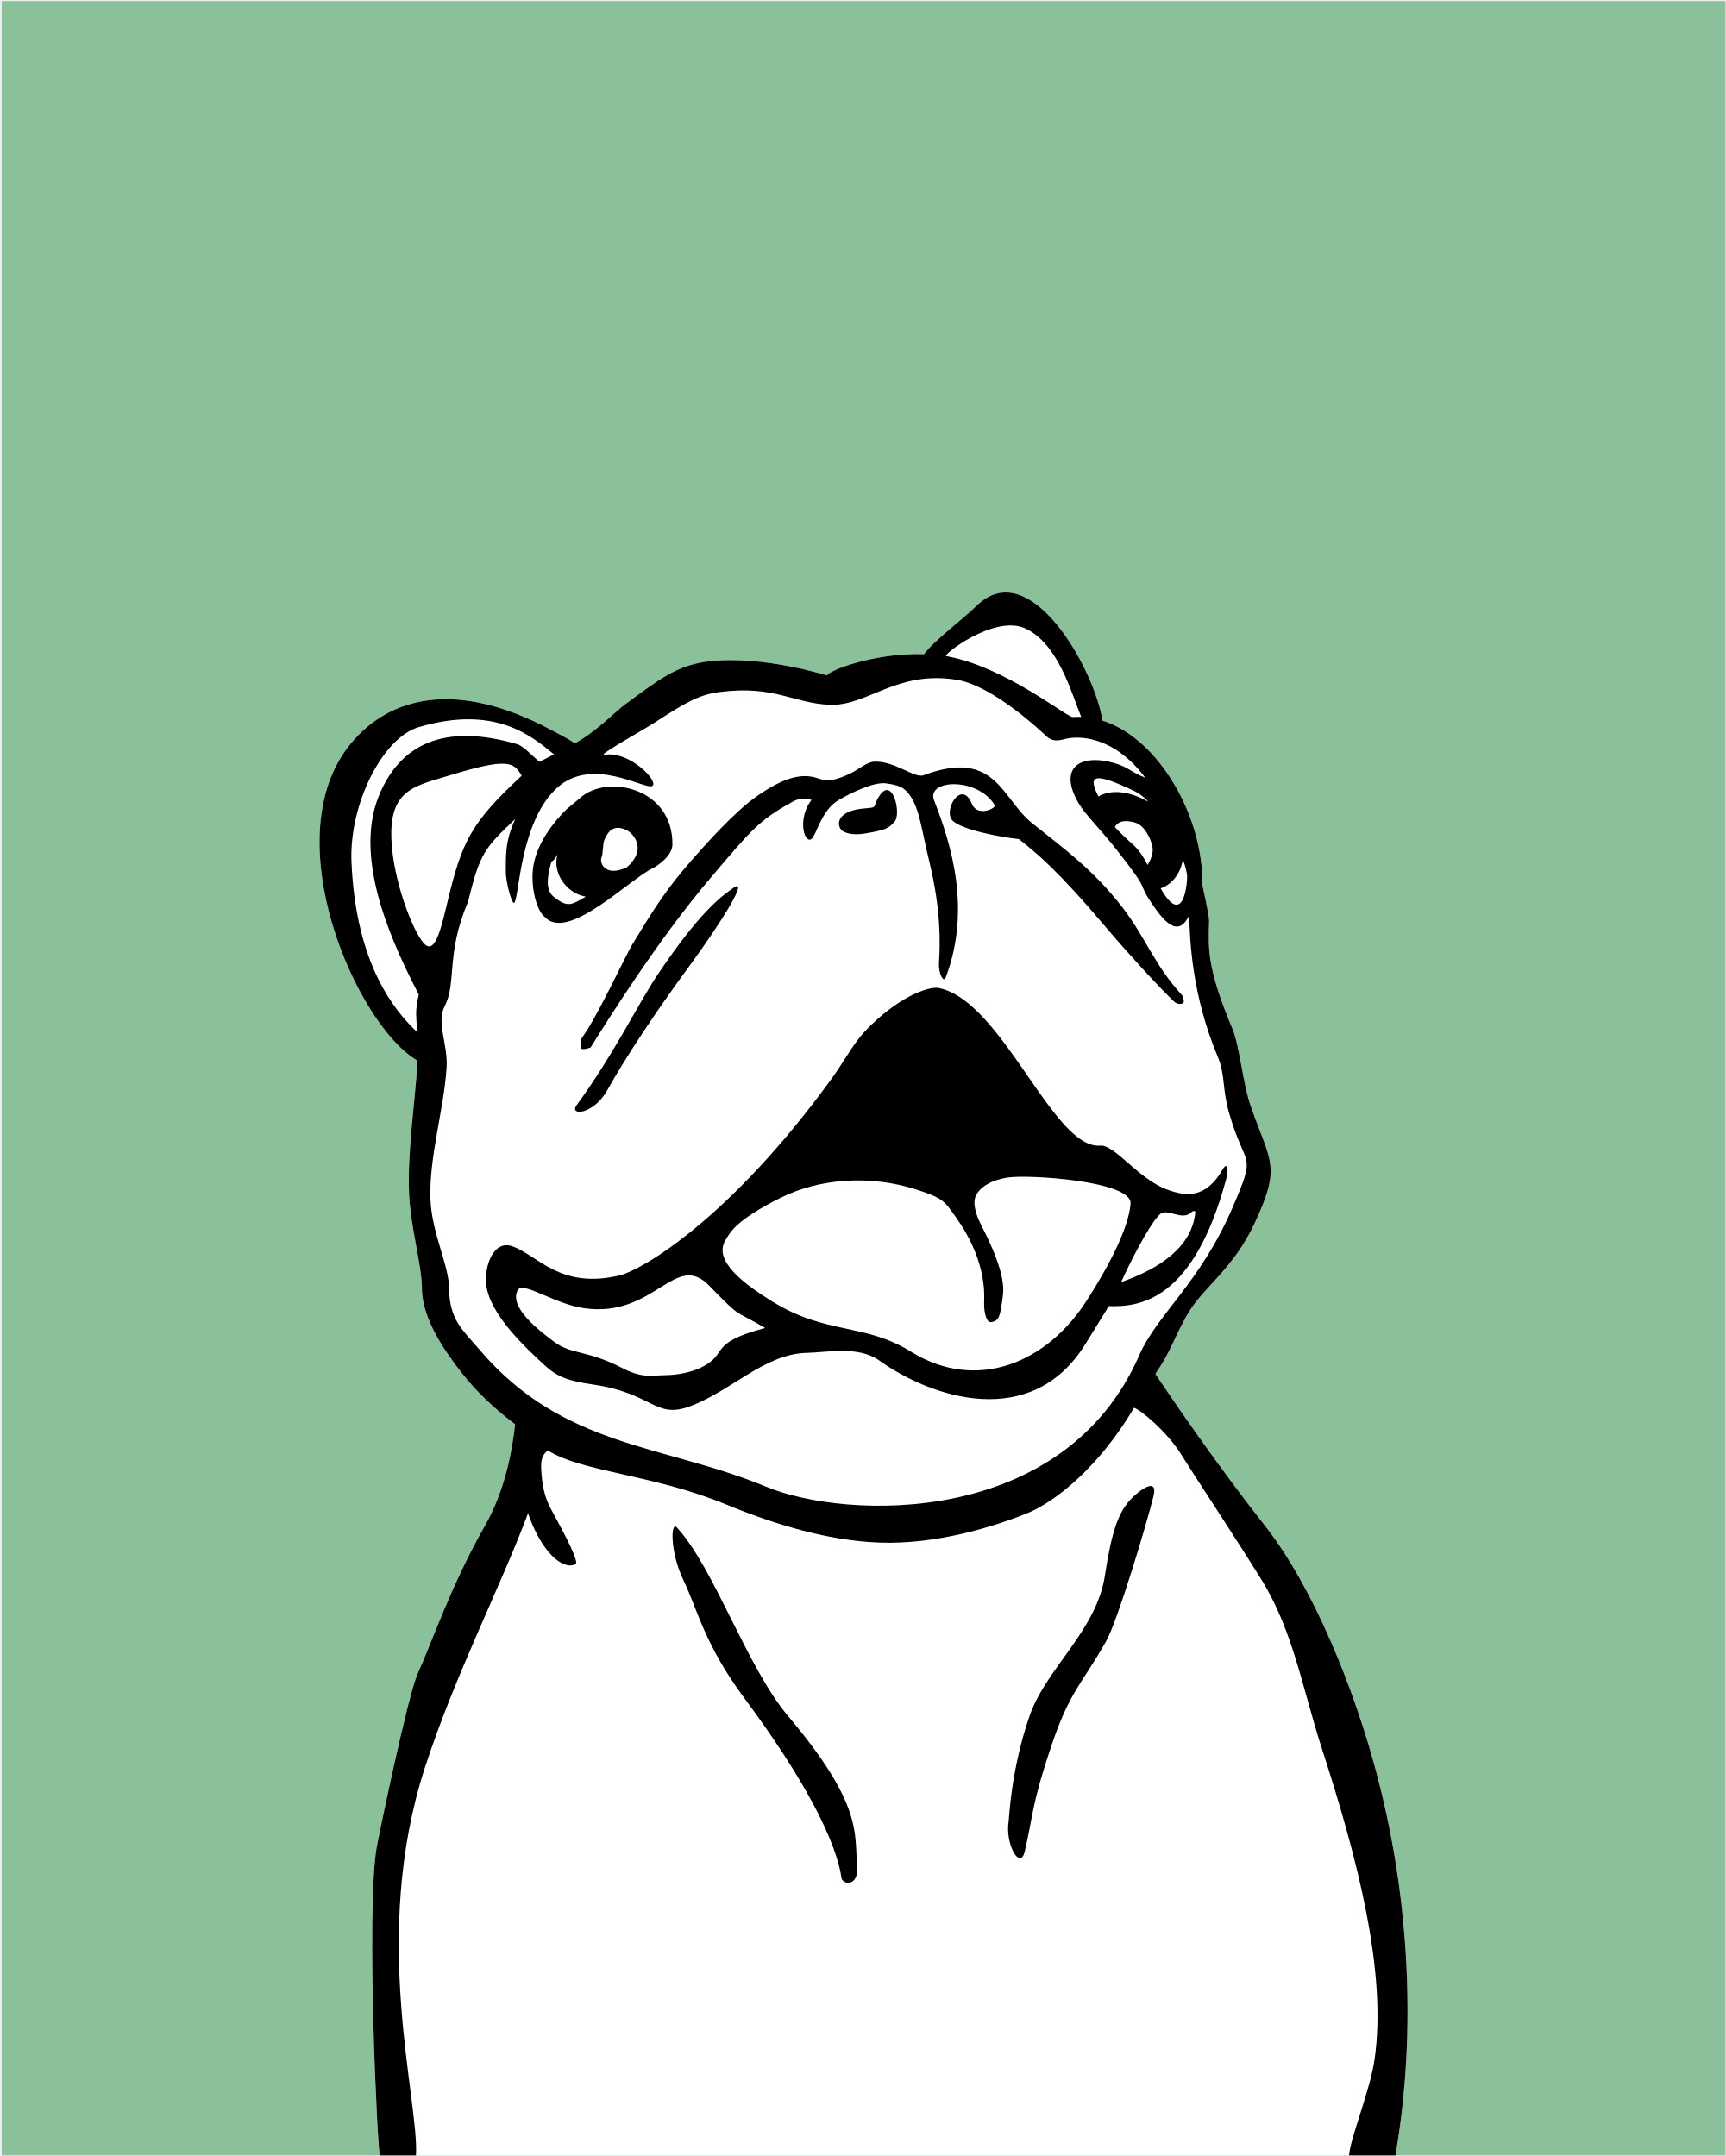
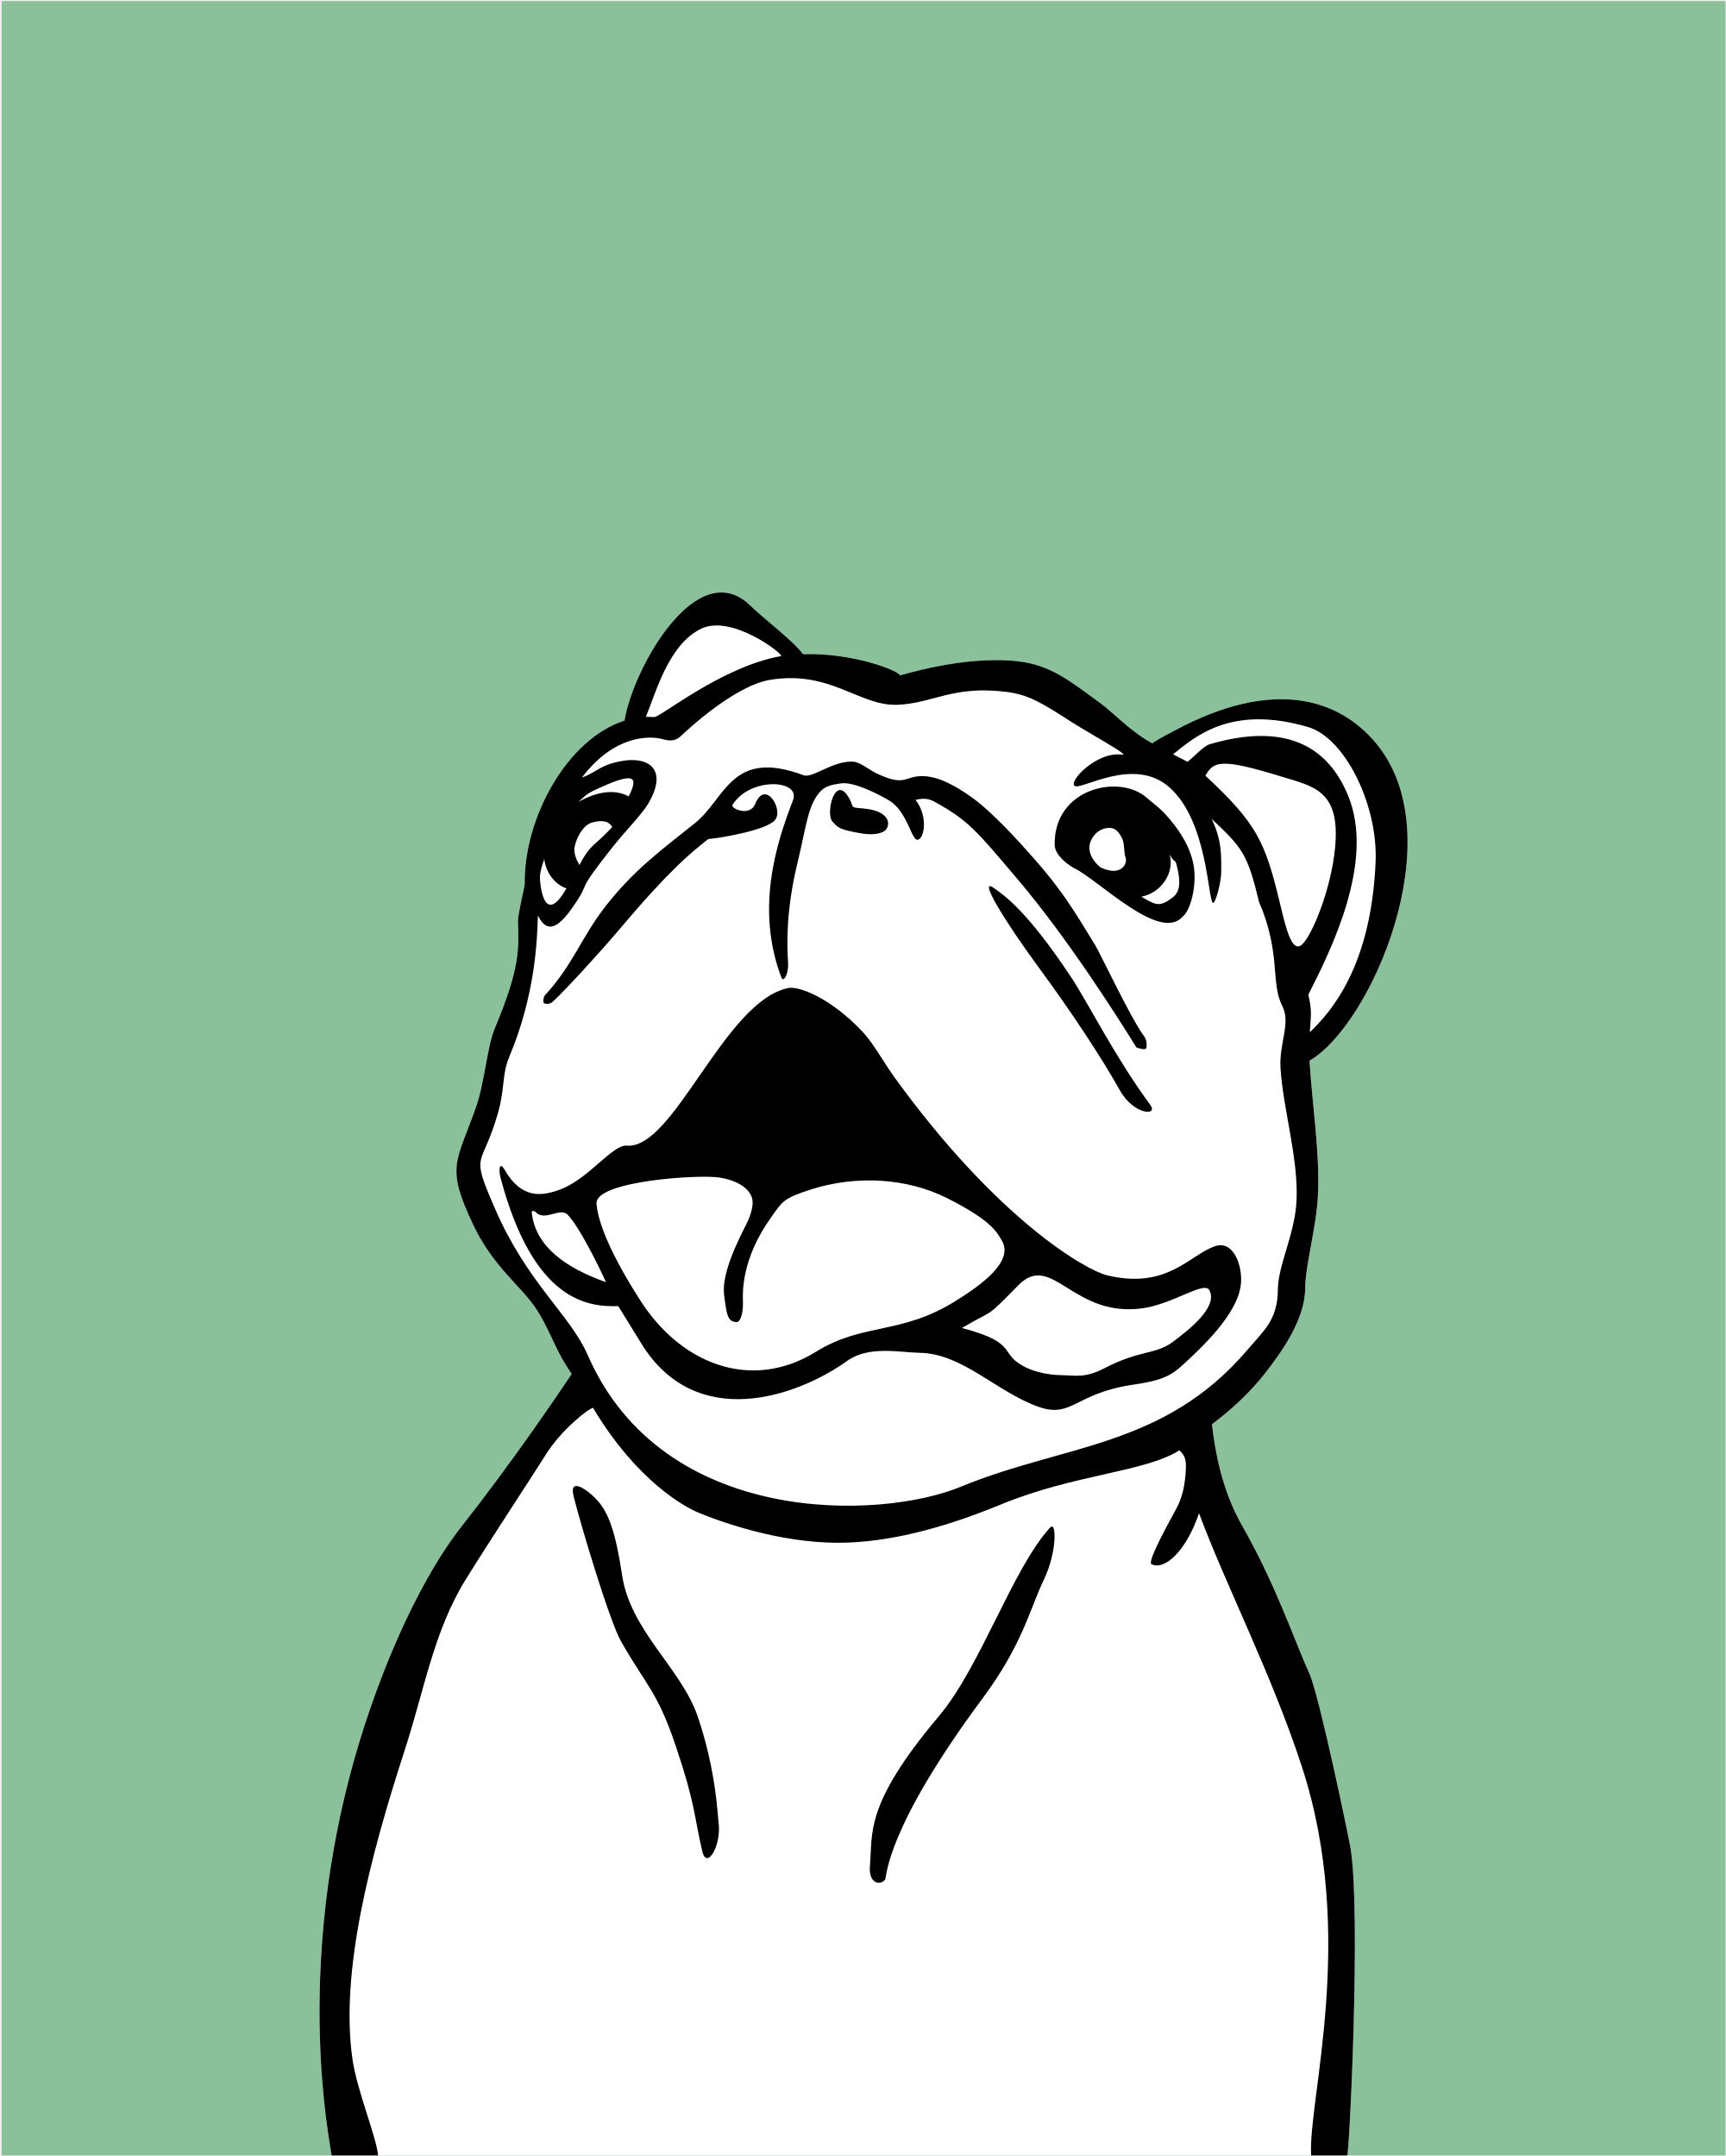
<svg xmlns="http://www.w3.org/2000/svg" width="100%" height="100%" viewBox="0 0 946 1182" version="1.1" xml:space="preserve" style="fill-rule:evenodd;clip-rule:evenodd;stroke-linejoin:round;stroke-miterlimit:2;">
  <g transform="matrix(1,0,0,1,-12267,-1406)">
    <g id="site_buldogue" transform="matrix(0.26936,0,0,0.47619,12267.9,1406.58)">
      <rect x="0" y="0" width="3507.87" height="2480.32" style="fill:rgb(138,193,154);" />
-       <g id="buldogue" transform="matrix(-3.7125,0,0,3.04563,15264.2,-1116.89)">
+       <g id="buldogue" transform="matrix(3.7125,0,0,3.04563,-11756.4,-1116.89)">
        <g id="contorno" transform="matrix(1.11491,0,0,0.753004,871.778,316.414)">
          <path d="M2719.92,1148.32L2220.64,1148.32C2219.19,1138.4 2203.67,1058.93 2229.46,958.153C2240.78,913.923 2261.15,862.885 2284.82,832.165C2309.24,800.458 2330.77,768.055 2338.66,756.03C2337.65,754.444 2336.63,752.819 2335.59,751.153C2330.66,743.209 2327.12,732.695 2321.62,723.963C2313.99,711.862 2300.27,702.701 2290.22,681.088C2276.59,651.768 2281.95,650.077 2291.62,622.071C2295.88,609.723 2297.09,591.707 2300.81,582.659C2313.51,551.718 2312.6,542.489 2312.24,528.625C2312.16,525.572 2315.57,510.96 2315.56,510.401C2314.99,476.763 2336.62,437.084 2364.63,428.04C2368.76,401.859 2400.39,344.09 2426.63,370.442C2432.99,376.831 2447.8,388.126 2452.37,394.669C2477.49,393.909 2500.07,403.294 2500.03,405.344C2500.03,405.514 2530.84,395.232 2557.64,398.204C2574.25,400.046 2583.57,408.143 2598.94,419.554C2604.42,423.624 2613.28,433.416 2624.07,439.425C2627.83,436.789 2633.14,434.108 2635.68,432.721C2682.94,406.931 2715.51,416.437 2734.21,439.546C2772.3,486.602 2731.27,581.257 2701.41,598.732C2701.44,599.255 2701.47,599.791 2701.5,600.338C2702.78,621.128 2706.42,644.238 2705.57,665.509C2704.88,682.532 2699.32,701.041 2699.25,713.143C2699.16,728.646 2687.69,745.008 2679.6,755.595C2672.35,765.074 2663.38,773.638 2653.44,781.269C2654.78,793.602 2658.01,813.818 2668.26,832.165C2684.95,862.063 2694.17,890.374 2701.34,906.479C2706.2,917.372 2720.86,989.405 2721.65,994.61C2726.7,1027.83 2720.98,1147.72 2719.92,1148.32Z" style="fill:white;" />
        </g>
        <g id="linhas" transform="matrix(1,0,0,0.689512,1110.54,366.718)">
          <path d="M2237.04,1181.1C2235.43,1170.27 2218.13,1083.49 2246.89,973.427C2259.51,925.124 2282.21,869.386 2308.6,835.837C2335.84,801.211 2359.83,765.824 2368.63,752.691C2367.51,750.959 2366.37,749.184 2365.21,747.365C2359.72,738.69 2355.76,727.208 2349.63,717.671C2341.13,704.456 2325.83,694.452 2314.62,670.849C2299.43,638.829 2305.41,636.981 2316.18,606.397C2320.93,592.912 2322.28,573.237 2326.43,563.356C2340.6,529.566 2339.58,519.487 2339.18,504.346C2339.09,501.012 2342.89,485.055 2342.88,484.444C2342.24,447.708 2366.36,404.375 2397.59,394.499C2402.19,365.907 2437.45,302.819 2466.71,331.598C2473.8,338.575 2490.31,350.909 2495.41,358.056C2523.41,357.225 2548.59,367.474 2548.54,369.713C2548.54,369.899 2582.89,358.67 2612.77,361.916C2631.29,363.927 2641.68,372.77 2658.82,385.231C2664.93,389.676 2674.8,400.37 2686.84,406.932C2691.03,404.054 2696.95,401.125 2699.78,399.611C2752.47,371.446 2788.78,381.828 2809.64,407.064C2852.1,458.453 2806.36,561.825 2773.07,580.908C2773.1,581.481 2773.13,582.065 2773.17,582.663C2774.59,605.367 2778.65,630.605 2777.7,653.835C2776.93,672.425 2770.73,692.639 2770.66,705.855C2770.56,722.786 2757.77,740.654 2748.74,752.216C2740.67,762.568 2730.66,771.921 2719.58,780.254C2721.08,793.723 2724.68,815.801 2736.1,835.837C2754.72,868.488 2764.99,899.406 2772.99,916.994C2778.4,928.891 2794.75,1007.56 2795.63,1013.24C2801.26,1049.52 2794.88,1180.45 2793.7,1181.1L2773.93,1181.1C2772.14,1150.76 2799.13,1061.07 2768.99,968.363C2752.4,917.34 2727.04,868.272 2712.5,829.038C2705.48,849.64 2693.83,860.485 2686.48,857.006C2684.32,855.983 2691.73,841.693 2699.99,826.616C2703.47,820.254 2704.82,813.444 2705.26,805.092C2705.61,798.607 2704.18,797.059 2701.76,794.536C2682.56,806.597 2644.43,807.551 2603.89,824.231C2576.9,835.338 2547.83,844.11 2519.78,845.135C2488.68,846.272 2456.72,836.369 2438.02,828.673C2430.91,825.746 2404.43,811.62 2380.32,771.235C2377.34,771.926 2362.47,783.815 2354.19,797.275C2349.12,805.516 2324.13,843.395 2310.39,865.604C2293.1,893.562 2287.76,926.109 2277.26,958.432C2257.66,1018.77 2241.67,1080.81 2248.46,1128.3C2250.92,1145.54 2261.73,1171.29 2262.49,1181.1L2237.04,1181.1ZM2540.5,1029.72C2538.11,1033.29 2531.22,1032.41 2532.1,1022.39C2533.69,1004.33 2528.88,988.956 2569.91,940.287C2592.83,913.085 2610.33,859.225 2630.93,836.829C2634.38,833.089 2634.75,850.35 2627.32,865.736C2619.7,881.514 2615.89,900.834 2593.88,930.484C2540.44,1002.47 2541.32,1028.5 2540.5,1029.72ZM2449.04,997.764C2451.12,1010.83 2442.69,1024.88 2440.24,1014.48C2435.59,994.754 2436.6,989.061 2425.66,956.596C2415.47,926.379 2409.28,923.326 2395.64,899.225C2389.31,888.033 2373.31,834.522 2369.67,819.692C2366.72,807.68 2379.75,817.888 2384.24,823.834C2388.75,829.819 2392.61,838.609 2396.28,863.099C2400.84,893.524 2428.61,913.98 2437.68,940.393C2447.85,970.044 2448.71,995.711 2449.04,997.764ZM2372.88,473.634C2375.38,468.901 2377.62,465.327 2381.22,462.156C2384.79,459.013 2388.01,455.878 2390.85,452.84C2388.4,448.365 2382.7,449.547 2379.73,450.407C2374.55,451.905 2371.13,459.182 2370.24,463.665C2369.55,467.159 2371.25,470.85 2372.88,473.634ZM2768.71,517.447C2774.32,512.876 2784.93,486.879 2787.07,464.18C2790.05,432.512 2775.38,430.632 2756.81,424.909C2723.36,414.601 2720.43,417.213 2715.96,424.673C2744.08,450.746 2748.73,460.947 2756.63,493.759C2759.8,506.935 2763.1,522.017 2768.71,517.447ZM2773.2,565.349C2784.89,554.243 2806.93,529.023 2809.28,471.799C2810.57,440.532 2792.38,403.965 2772.42,398.065C2729.9,385.496 2709.92,403.587 2698.26,412.983C2701.56,414.697 2704.34,416.113 2706.22,417.099C2710.39,413.654 2715.1,408.38 2718.37,407.425C2759.23,395.484 2782.96,407.94 2794.3,435.837C2808.95,471.873 2784.95,520.059 2772.39,544.747C2773.38,548.813 2773.92,552.551 2773.82,556.097C2773.74,558.891 2773.44,561.8 2773.2,565.349ZM2353.6,470.454C2352.26,474.116 2351.42,477.318 2351.23,479.627C2351.02,482.3 2352.93,509.028 2365.76,486.43C2361.2,485.124 2354.76,479.6 2353.6,470.454ZM2670.55,413.189C2675.08,413.89 2650.4,400.29 2642.81,395.379C2626.12,384.59 2618.88,380.261 2607.25,378.784C2577.43,374.996 2567.06,385.001 2547.22,385.809C2526.37,386.659 2510.48,366.683 2477.33,372.145C2457.56,375.403 2430.85,400.711 2429.25,402.244C2426.49,404.897 2424.18,406.252 2418.77,404.721C2411.11,402.551 2391.74,402.502 2374.2,425.754C2381.19,423.193 2383.53,419.949 2390.91,417.824C2409.91,412.351 2422.36,420.222 2410.48,440.173C2407.06,445.911 2397.63,455.471 2390.92,463.968C2368.58,492.218 2380.94,480.119 2368.48,497.776C2357.8,512.9 2353.16,507.141 2350.09,501.372C2349.71,515.39 2348.59,545.012 2334.42,578.802C2330.28,588.683 2332.11,596.179 2328.14,609.914C2319.2,640.86 2312.75,630.102 2326.49,661.835C2344.37,703.111 2367.67,719.979 2377.47,742.431C2418.74,836.883 2537.95,832.733 2581.88,814.525C2638.14,791.202 2693.32,793.263 2739.1,739.358C2747.86,729.041 2755.63,723.112 2755.73,706.182C2755.8,692.966 2765.2,675.78 2765.96,657.189C2766.91,633.959 2758.57,607.608 2757.15,584.904C2756.31,571.481 2762.94,560.253 2758.14,550.951C2751.51,538.077 2757.66,522.486 2745.36,493.759C2738.98,467.253 2736.17,464.181 2719.42,448.364C2725.36,460.782 2724.56,469.395 2724.67,477.065C2724.75,483.039 2721.3,495.476 2720.06,494.384C2717.27,491.928 2717.13,449.72 2696.35,431.137C2677.14,413.955 2648.54,432.415 2644.45,430.351C2640.37,428.287 2656.47,411.011 2670.55,413.189ZM2528.07,456.419C2515.86,454.417 2514.76,453.401 2511.54,449.834C2507.81,445.691 2512.53,424.915 2519.78,435.549C2524.23,442.089 2519.93,441.97 2528.07,442.622C2542.62,443.787 2543.64,450.946 2540.82,454.36C2539.62,455.816 2535.08,457.569 2528.07,456.419ZM2541.7,437.715C2535.77,434.323 2522.99,427.911 2516.27,428.892C2509.45,429.887 2506.38,430.747 2502.95,435.801C2497.83,443.359 2496.78,454.314 2492.41,472.378C2486.16,498.159 2486.52,516.542 2487.25,527.445C2487.6,532.704 2484.84,538.677 2483.54,535.254C2469.46,498.04 2480.43,462.544 2489.93,438.187C2494.41,426.7 2466.26,425.254 2456.74,440.74C2455.6,442.585 2466.26,447.515 2469.25,440.095C2474.73,426.512 2484.91,443.22 2480.08,448.991C2475.58,454.371 2452.04,458.61 2443.45,459.437C2433.92,467.006 2422.76,475.78 2394.86,508.83C2383.87,521.848 2365.99,541.334 2358.4,548.478C2356.1,550.645 2353.08,549.832 2353.07,548.646C2353.05,547.334 2353.29,545.791 2354.1,544.917C2369.03,528.725 2374.04,513.333 2386.52,497.12C2402.81,475.949 2419.17,464.397 2436.31,450.612C2453.02,437.174 2456.11,409.6 2495.73,424.442C2500.63,426.279 2511.68,416.411 2522.8,416.998C2526.82,417.21 2531.64,421.462 2535.68,423.393C2551.46,430.937 2550.96,424.909 2560.66,424.909C2568.82,424.909 2577.96,429.363 2588.2,436.746C2599.25,444.711 2613.93,460.874 2622.32,470.454C2637.06,487.281 2643.14,497.189 2655.49,517.447C2658.59,522.533 2675.03,557.668 2682.45,567.641C2683.73,569.37 2683.93,571.565 2683.68,573.676C2683.45,575.746 2678.17,573.661 2678.17,573.661C2668.34,557.809 2640.85,514.203 2612.77,481.11C2590.08,454.36 2586.03,449.244 2567.61,439.016C2563.93,436.977 2561.1,437.024 2557.09,437.932C2564.29,447.189 2561.8,459.608 2558.19,459.787C2556.09,459.891 2554.42,454.072 2551.85,449.244C2548.81,443.546 2546.14,440.257 2541.7,437.715ZM2644.05,475.358C2641.93,474.35 2633.45,468.775 2633.36,462.553C2632.91,431.466 2668.84,423.589 2683.79,436.746C2687.43,439.945 2690.35,441.91 2693.07,444.795C2702.98,455.308 2709.42,466.631 2709.99,478.023C2710.52,488.513 2707.16,499.346 2703.34,502.098C2690.81,516.019 2657.34,481.741 2644.05,475.358ZM2664.72,453.425C2661.85,452.797 2657.75,454.234 2655.49,456.841C2647.07,466.526 2658.49,474.962 2658.52,474.978C2670.18,480.457 2673.49,472.474 2672.2,469.468C2671.26,467.271 2671.73,462.093 2670.49,459.419C2669.32,456.906 2667.59,454.053 2664.72,453.425ZM2680.86,491.021C2687.99,495.109 2690.29,496.817 2696.26,492.708C2699.7,490.346 2703.47,487.911 2700.72,475.817C2699.08,468.658 2700.09,474.39 2696.38,467.917C2699.2,477.926 2691.74,488.975 2680.86,491.021ZM2599.88,486.168C2606.54,490.784 2618.59,499.488 2641.89,534.409C2651.78,549.219 2665.72,577.809 2685.8,605.234C2690.29,611.378 2676.63,610.726 2668.98,596.987C2658.99,579.036 2642.25,553.815 2624.6,529.782C2605.34,503.556 2591.38,480.275 2599.88,486.168ZM2394.16,715.49C2377.89,715.965 2347.84,713.337 2329.74,645.521C2328.18,639.673 2329.49,636.549 2331.65,640.373C2341.07,657.05 2352.36,655.23 2362.29,651.559C2377.91,645.79 2391.03,626.824 2398.79,627.508C2424.61,629.783 2452.21,548.51 2487.22,541.109C2493.06,539.875 2510.5,546.392 2528.07,565.073C2534.18,571.574 2539.52,581.726 2545.92,590.551C2602.23,668.219 2650.41,695.755 2662.08,698.588C2695.19,706.621 2707.36,687.257 2721.37,682.604C2731.53,679.227 2736.69,693.798 2735.36,704.09C2733.27,720.35 2713.58,738.48 2703.79,747.55C2696.63,754.185 2691.07,756.41 2676.63,758.512C2643.98,763.269 2642.92,777.493 2623.88,770.471C2601.03,762.048 2582.7,741.495 2559.45,741.093C2548.59,740.906 2531.51,737.022 2519.78,745.42C2491.72,765.486 2436.57,784.374 2406.85,736.054C2404.11,731.595 2396.75,719.662 2394.16,715.49ZM2718.17,706.754C2715.38,701.494 2698.22,714.384 2681.48,716.684C2643.16,721.948 2631.89,685.279 2613.45,704.043C2594.62,723.214 2601.09,716.528 2582.54,727.46C2614.89,736.06 2601.82,741.597 2617.93,749.268C2623.23,751.789 2630.64,753.291 2637.2,753.344C2644.3,753.4 2649.72,755.196 2660.5,749.606C2680.42,739.274 2688.51,742.247 2698.12,735.105C2707.41,728.202 2722.99,715.84 2718.17,706.754ZM2366.35,665.309C2362.21,661.192 2354.09,669.183 2348.89,664.02C2348.01,663.154 2346.62,663.028 2346.73,664.085C2348.62,682.787 2365.51,694.618 2387.39,702.334C2384.23,695.147 2372.77,671.695 2366.35,665.309ZM2459.18,724.26C2454.08,724.073 2453.6,720.539 2452.19,709.364C2451.21,701.686 2454.36,689.851 2464.42,670.441C2465.36,668.629 2469.39,660.199 2467.11,655.149C2464.64,649.689 2457.76,646.324 2449.87,645.02C2438.51,643.145 2381.34,646.89 2382.24,659.275C2383.59,677.672 2403.64,708.204 2405.39,711.025C2427.62,747.053 2466.78,762.66 2502.51,740.51C2528.35,724.493 2548.84,731.365 2578.6,712.957C2593.6,703.678 2611.02,690.913 2604.43,679.606C2601.68,674.901 2598.65,668.501 2574.47,656.313C2552.21,645.093 2524.4,643.653 2499.76,651.527C2484.24,656.485 2484.03,658.354 2478.1,666.589C2461.87,689.107 2462.28,707.571 2462.49,712.855C2462.77,720.316 2460.67,724.315 2459.18,724.26ZM2372.42,439.016C2383.8,432.607 2393.2,432.385 2399.86,436.038C2405.73,424.522 2402.8,422.295 2380.04,433.156C2377.52,434.357 2374.95,436.409 2372.42,439.016ZM2483.34,359.109C2485.61,358.701 2456.78,336.083 2439.85,343.993C2421.68,352.482 2414.66,379.604 2409.28,392.452C2410.79,392.399 2412.31,392.429 2413.84,392.544C2417.16,392.794 2450.69,364.97 2483.34,359.109Z" />
        </g>
      </g>
    </g>
  </g>
</svg>
